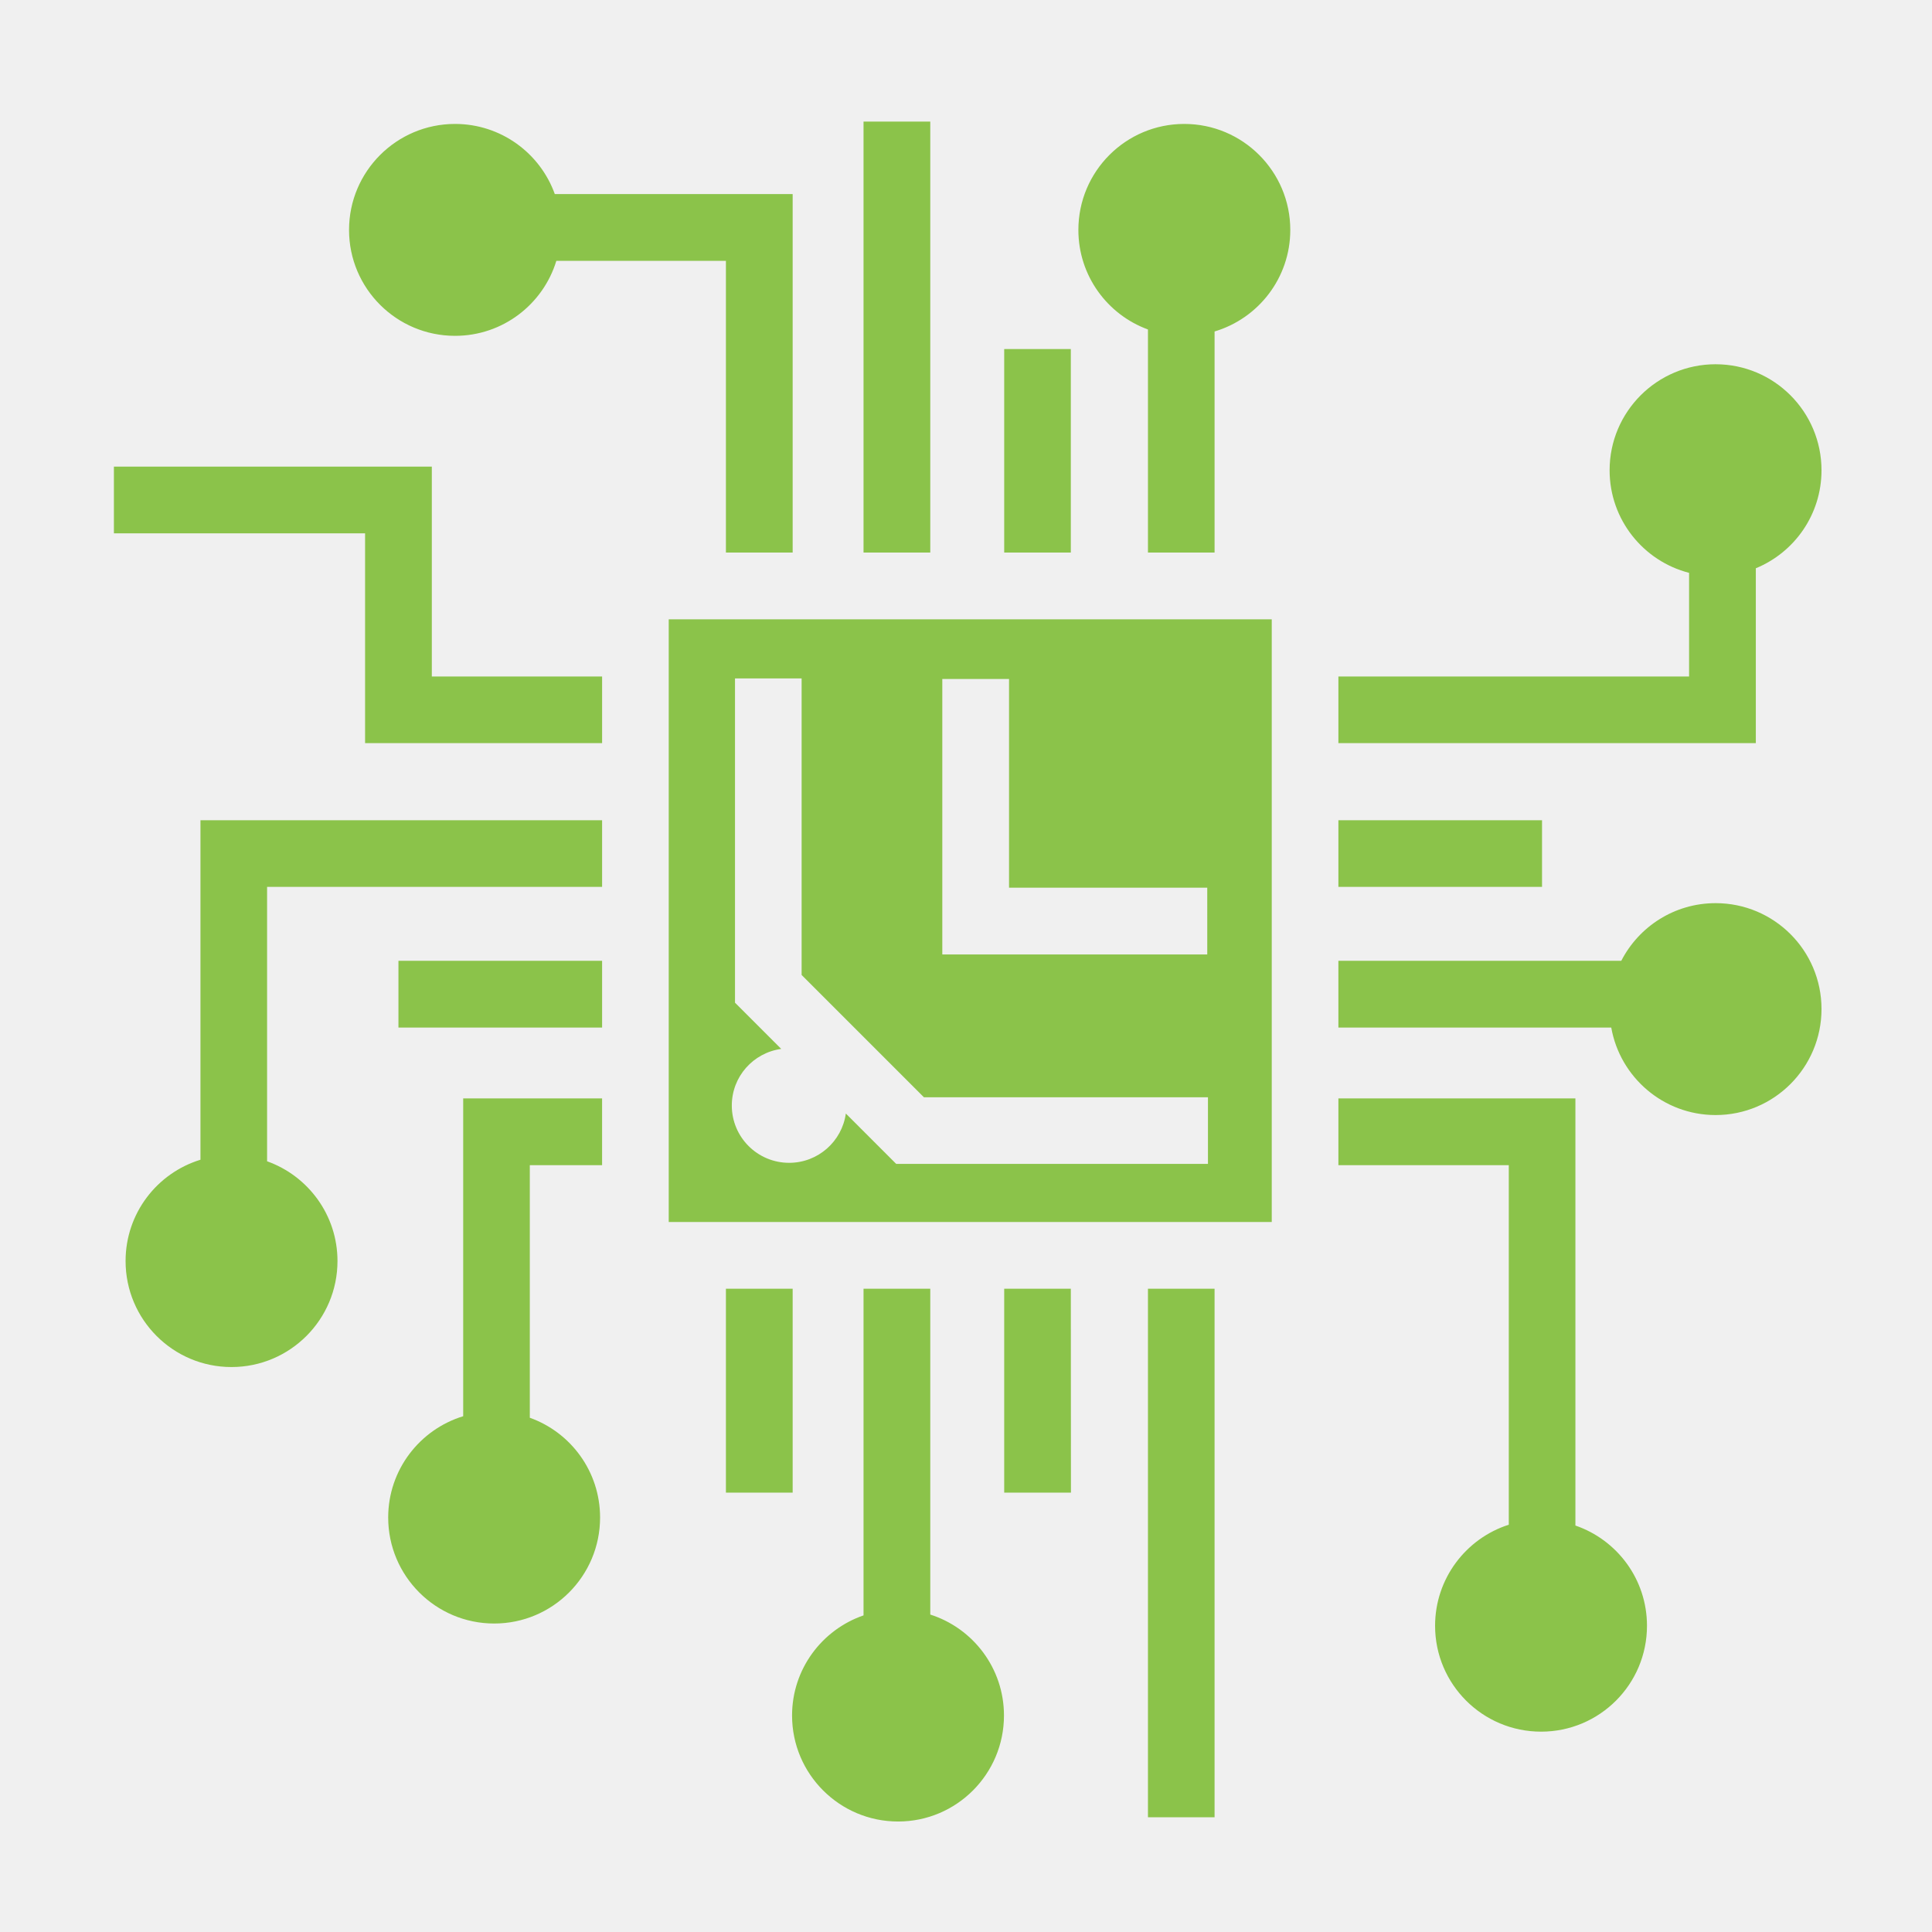
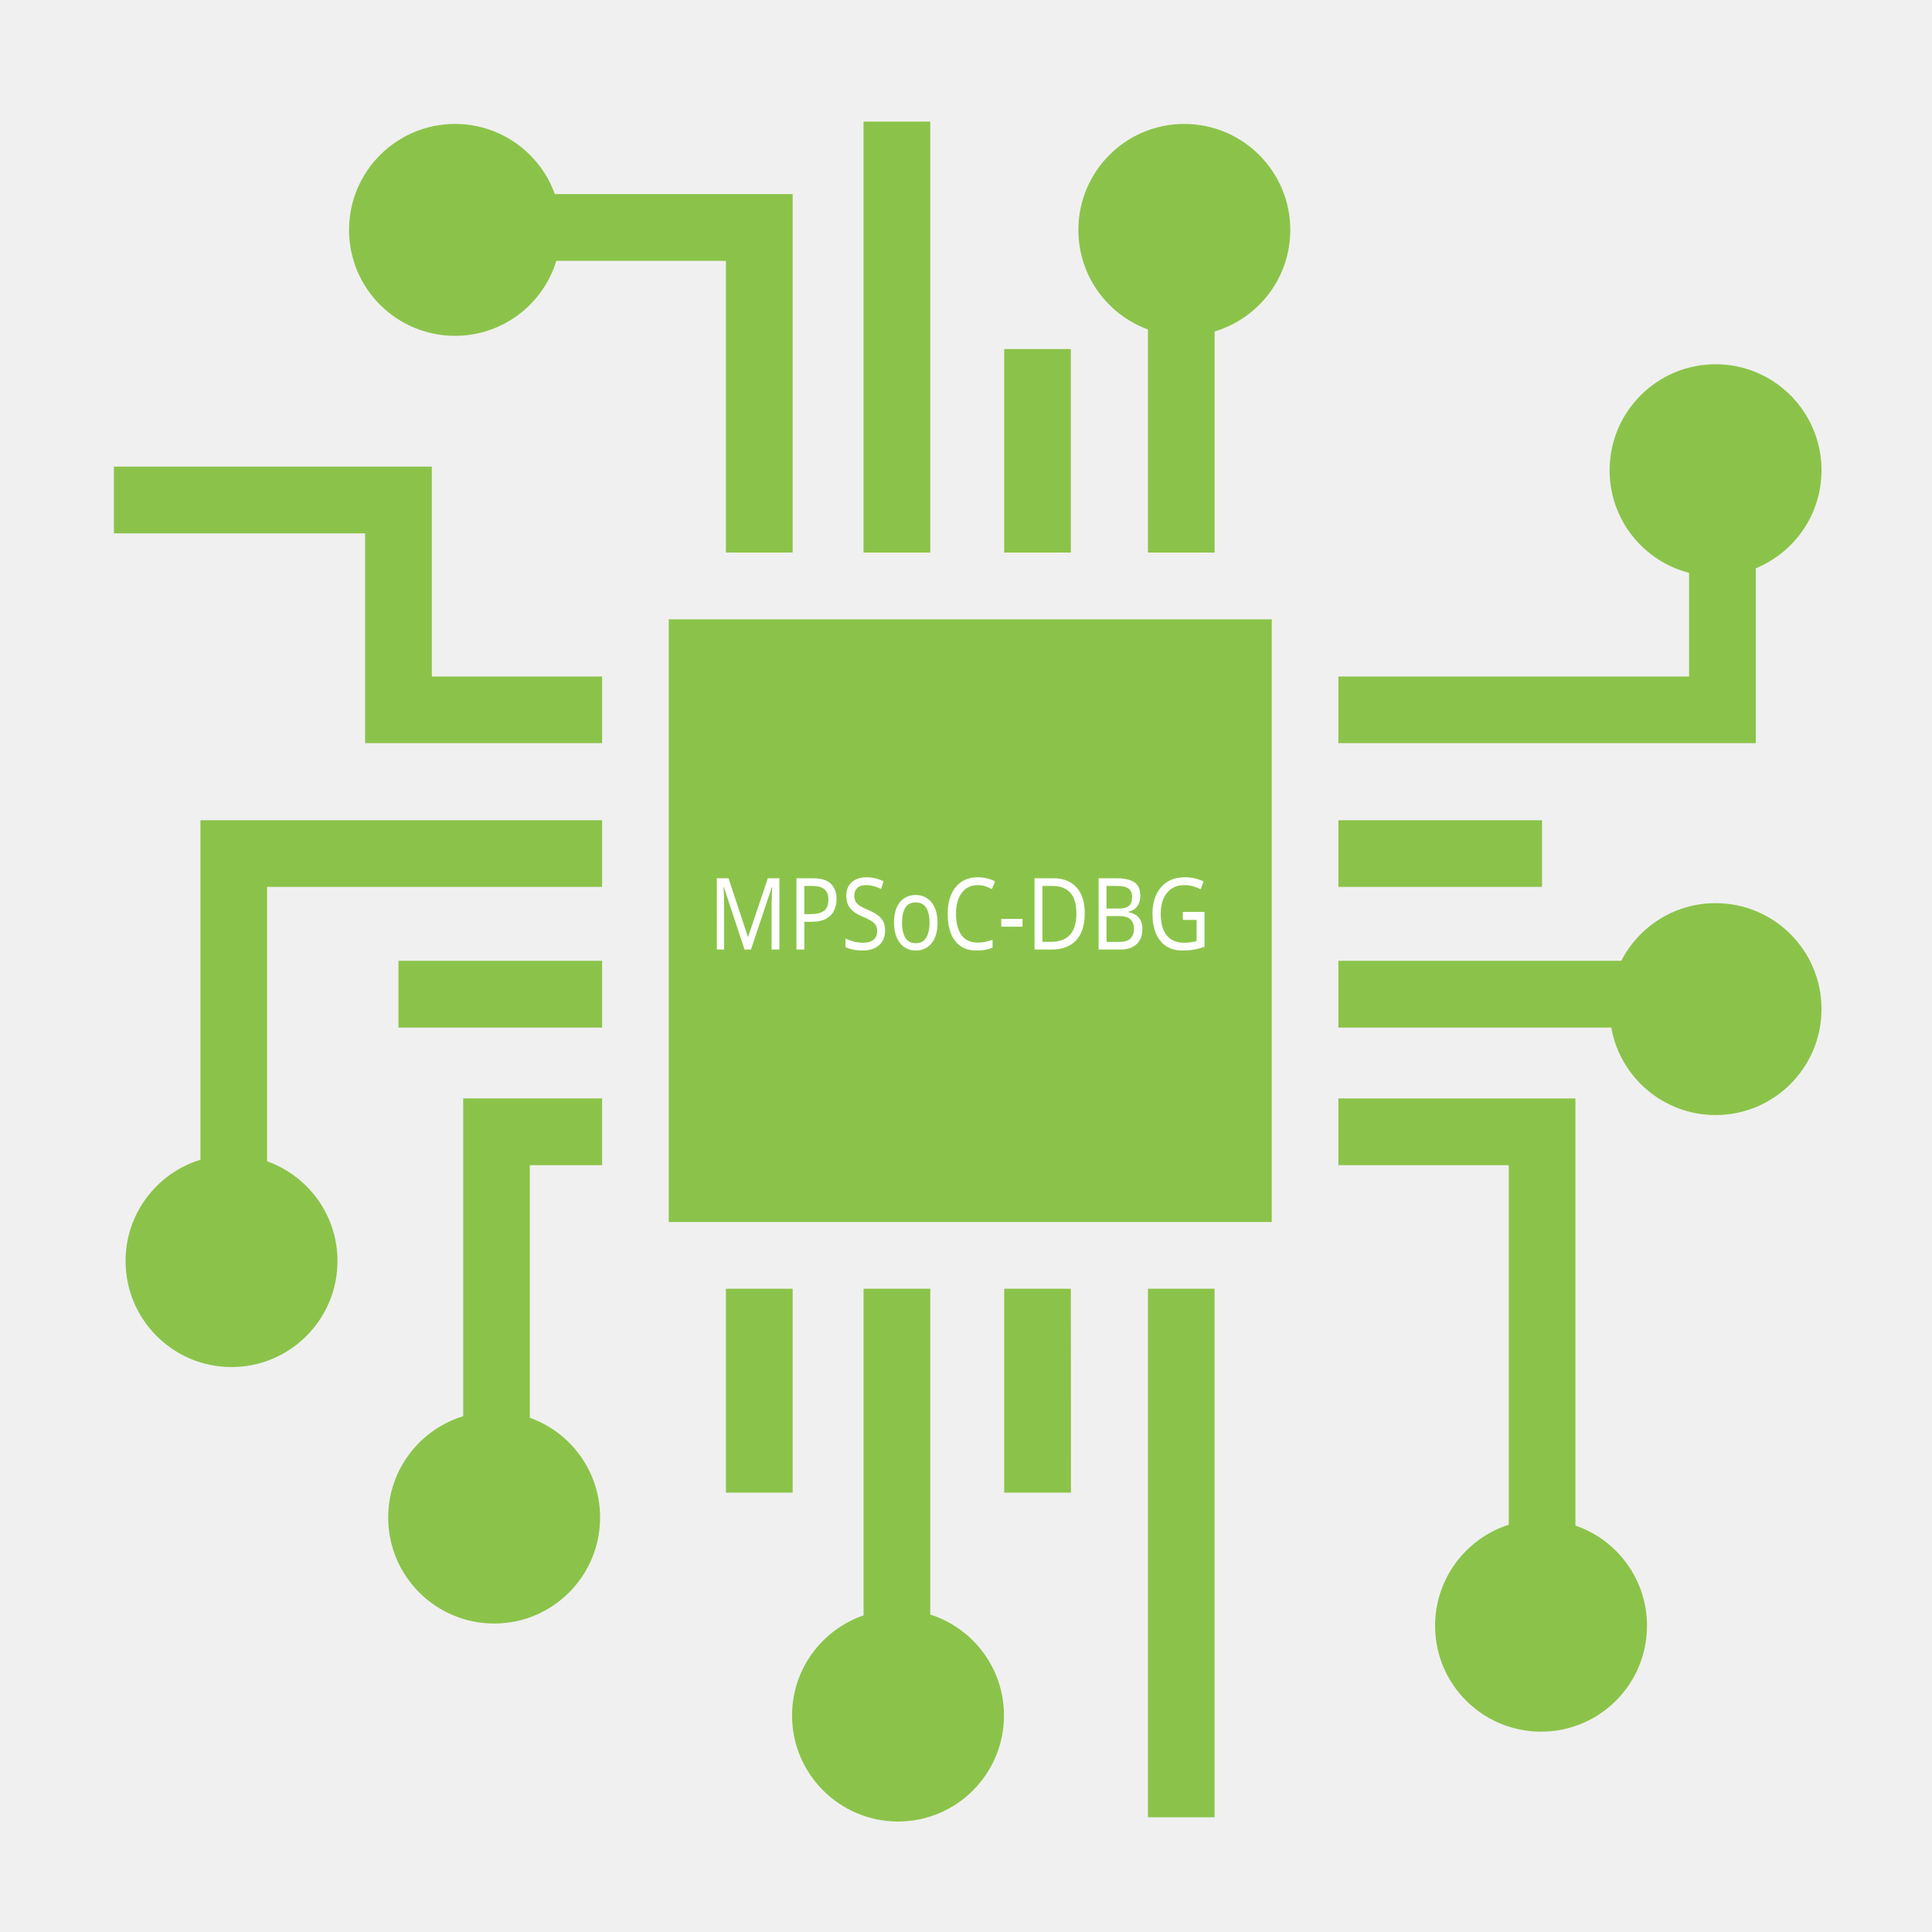
- <svg xmlns="http://www.w3.org/2000/svg" viewBox="0 0 512 512" style="height: 512px; width: 512px;">
-   <path d="M0 0h512v512H0z" fill="#7c2828" fill-opacity="0" />
-   <g class="" transform="translate(0,0)" style="touch-action: none;">
-     <path d="M228.844 32.22v114.218h17.687V32.218h-17.686zm-108.25.624c-15.507 0-28.094 12.586-28.094 28.093C92.5 76.444 105.087 89 120.594 89c12.655 0 23.34-8.372 26.844-19.875h44.937v77.313h17.688v-95H147.03c-3.888-10.837-14.262-18.593-26.436-18.593zm193.25 0c-15.507 0-28.063 12.586-28.063 28.093 0 12.124 7.677 22.45 18.44 26.376v59.124h17.655V87.844c11.596-3.452 20.063-14.193 20.063-26.906 0-15.508-12.587-28.094-28.094-28.094zM266.124 92.5v53.938h17.657V92.5h-17.655zm188.532 4.03c-15.507 0-28.094 12.588-28.094 28.095 0 13.083 8.948 24.074 21.063 27.188v27.468h-92.938v17.657h110.624v-46.342c10.223-4.192 17.407-14.233 17.407-25.97 0-15.507-12.557-28.094-28.064-28.094zM30.187 123.657v17.688H96.75v55.594h62.814V179.28h-45.126v-55.624h-84.25zm147.032 40.47v159.718h159.81v-159.72H177.22zm17.56 15.655h17.657v78.595l32.407 32.406h75.28v17.658H237.5l-2.594-2.594-10.75-10.75c-1.033 7.385-7.36 13.062-15.03 13.062-8.392 0-15.19-6.796-15.19-15.187 0-7.682 5.696-13.98 13.095-15l-9.655-9.658-2.594-2.593V179.78zm54.94.157h17.686v55.313h52.53l.002 17.688H249.72v-73zM53.124 217.375V307.344c-11.49 3.512-19.844 14.198-19.844 26.844 0 15.505 12.557 28.093 28.064 28.093s28.093-12.587 28.093-28.092c0-12.195-7.79-22.564-18.656-26.438v-72.72h88.782v-17.655H53.124zm301.563 0v17.656h53.968v-17.655h-53.97zm99.968 21.97c-10.898 0-20.342 6.21-25 15.28h-74.97l.002 17.688H427c2.325 13.168 13.824 23.187 27.656 23.187 15.507 0 28.063-12.588 28.063-28.094 0-15.507-12.557-28.062-28.064-28.062zm-349.062 15.28v17.688h53.97v-17.688h-53.97zm17.156 36.47v84.217c-11.498 3.513-19.875 14.2-19.875 26.844 0 15.506 12.587 28.094 28.094 28.094 15.506 0 28.06-12.588 28.06-28.094 0-12.194-7.766-22.564-18.624-26.437v-66.94h19.156v-17.686H122.75zm231.938 0v17.686h45.156v95.283c-11.323 3.624-19.53 14.26-19.53 26.78-.002 15.506 12.585 28.063 28.092 28.063 15.507 0 28.063-12.557 28.063-28.062 0-12.32-7.935-22.778-18.97-26.563V291.095h-62.814zM192.375 341.53v54.033h17.688V341.53h-17.688zm36.47 0v86.564c-11.013 3.794-18.94 14.233-18.94 26.53 0 15.506 12.588 28.095 28.095 28.095s28.063-12.59 28.063-28.095c0-12.53-8.203-23.14-19.532-26.75V341.53h-17.686zm37.28 0v54.033h17.688l-.032-54.032h-17.655zm38.094 0v140.064h17.655V341.53H304.22z" fill="#8bc34a" fill-opacity="1" />
+ <svg xmlns="http://www.w3.org/2000/svg" viewBox="0 0 512 512" style="height: 512px; width: 512px;" version="1.1" id="svg8">
+   <defs id="defs12" />
+   <path d="M0 0h512v512H0z" fill="#7c2828" fill-opacity="0" id="path2" />
+   <g class="" transform="translate(0,0)" style="touch-action: none;" id="g6">
+     <path id="path4" style="fill:#8bc34a;fill-opacity:1" d="m 228.846,32.219 -0.002,0.002 V 146.438 h 17.688 V 32.219 Z m -108.252,0.625 C 105.087,32.844 92.5,45.431 92.5,60.938 92.5,76.445 105.087,89 120.594,89 c 12.655,0 23.34,-8.372 26.844,-19.875 h 44.938 v 77.312 h 17.688 v -95 h -63.033 c -3.888,-10.837 -14.262,-18.592 -26.436,-18.592 z m 193.25,0 c -15.507,0 -28.062,12.587 -28.062,28.094 0,12.124 7.676,22.449 18.439,26.375 v 59.125 h 17.656 V 87.844 c 11.596,-3.452 20.062,-14.193 20.062,-26.906 0,-15.508 -12.587,-28.094 -28.094,-28.094 z M 266.123,92.5 v 53.938 h 17.658 V 92.5 h -17.654 z m 188.533,4.029 c -15.507,0 -28.094,12.589 -28.094,28.096 0,13.083 8.947,24.073 21.062,27.188 v 27.469 h -92.938 v 17.656 h 110.623 v -46.342 c 10.223,-4.192 17.408,-14.232 17.408,-25.969 0,-15.507 -12.557,-28.096 -28.064,-28.096 z M 30.188,123.656 V 141.346 H 96.75 v 55.594 h 62.814 V 179.279 H 114.438 v -55.623 z m 147.033,40.469 -0.002,0.002 V 323.846 H 337.029 V 164.125 Z M 53.123,217.377 v 89.967 c -11.49,3.512 -19.844,14.198 -19.844,26.844 0,15.505 12.557,28.094 28.064,28.094 15.507,0 28.094,-12.587 28.094,-28.092 0,-12.195 -7.79,-22.564 -18.656,-26.438 v -72.721 h 88.781 v -17.654 z m 301.564,0 v 17.654 h 53.967 v -17.654 z m 99.967,21.967 v 0.002 c -10.898,0 -20.342,6.209 -25,15.279 h -74.969 l 0.002,17.688 H 427 c 2.325,13.168 13.824,23.188 27.656,23.188 15.507,0 28.062,-12.588 28.062,-28.094 0,-15.507 -12.557,-28.062 -28.064,-28.062 z M 105.594,254.625 v 17.688 H 159.562 V 254.625 Z m 17.156,36.469 -0.002,0.002 v 84.217 c -11.498,3.513 -19.875,14.2 -19.875,26.844 0,15.506 12.589,28.094 28.096,28.094 15.506,0 28.059,-12.588 28.059,-28.094 0,-12.194 -7.765,-22.564 -18.623,-26.438 v -66.939 h 19.156 v -17.686 z m 231.938,0.002 v 17.686 h 45.156 v 95.283 c -11.323,3.624 -19.531,14.259 -19.531,26.779 -0.002,15.506 12.585,28.062 28.092,28.062 15.507,0 28.064,-12.556 28.064,-28.061 0,-12.32 -7.936,-22.779 -18.971,-26.564 V 291.096 Z M 192.375,341.529 v 54.033 h 17.688 v -54.033 z m 36.471,0 v 86.564 c -11.013,3.794 -18.941,14.232 -18.941,26.529 0,15.506 12.589,28.096 28.096,28.096 15.507,0 28.062,-12.591 28.062,-28.096 0,-12.53 -8.202,-23.14 -19.531,-26.75 V 341.529 Z m 37.279,0 v 54.033 h 17.688 l -0.031,-54.031 H 266.127 Z m 38.094,0 v 140.064 h 17.654 V 341.529 H 304.221 Z" />
+     <text xml:space="preserve" style="font-style:normal;font-weight:normal;font-size:24.799px;line-height:20;font-family:sans-serif;letter-spacing:0px;word-spacing:0px;fill:#ffffff;fill-opacity:1;stroke:none;stroke-width:0.62" x="200.162" y="235.982" id="text816" transform="scale(0.937828,1.066294)">
+       <tspan id="tspan814" x="200.162" y="235.982" style="stroke-width:0.62">MPSoC-DBG</tspan>
+     </text>
  </g>
</svg>
